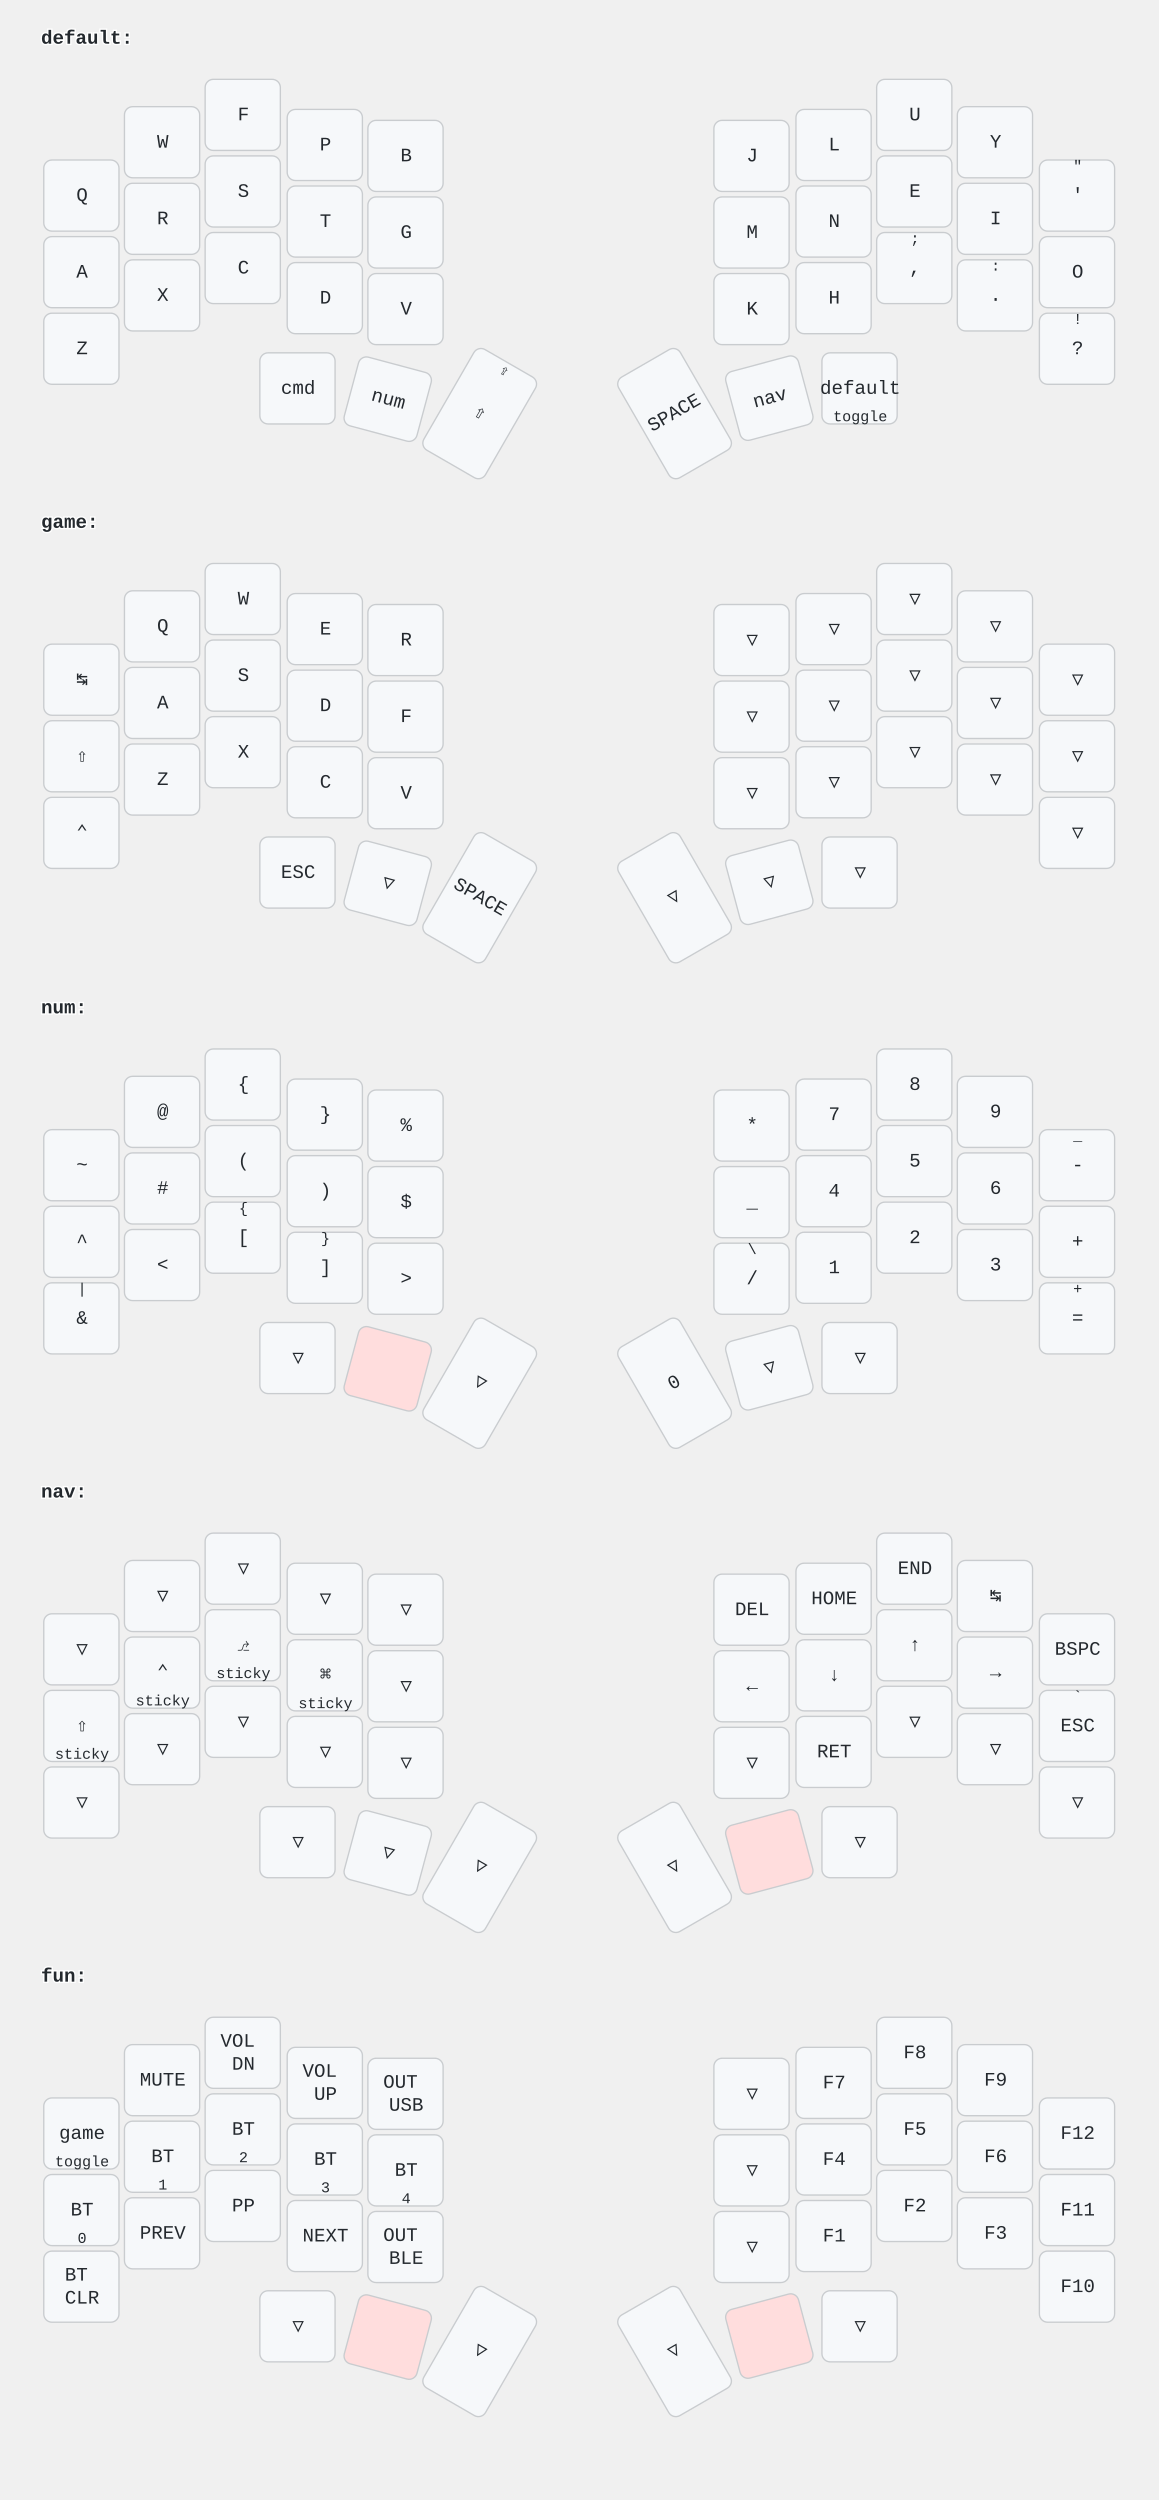
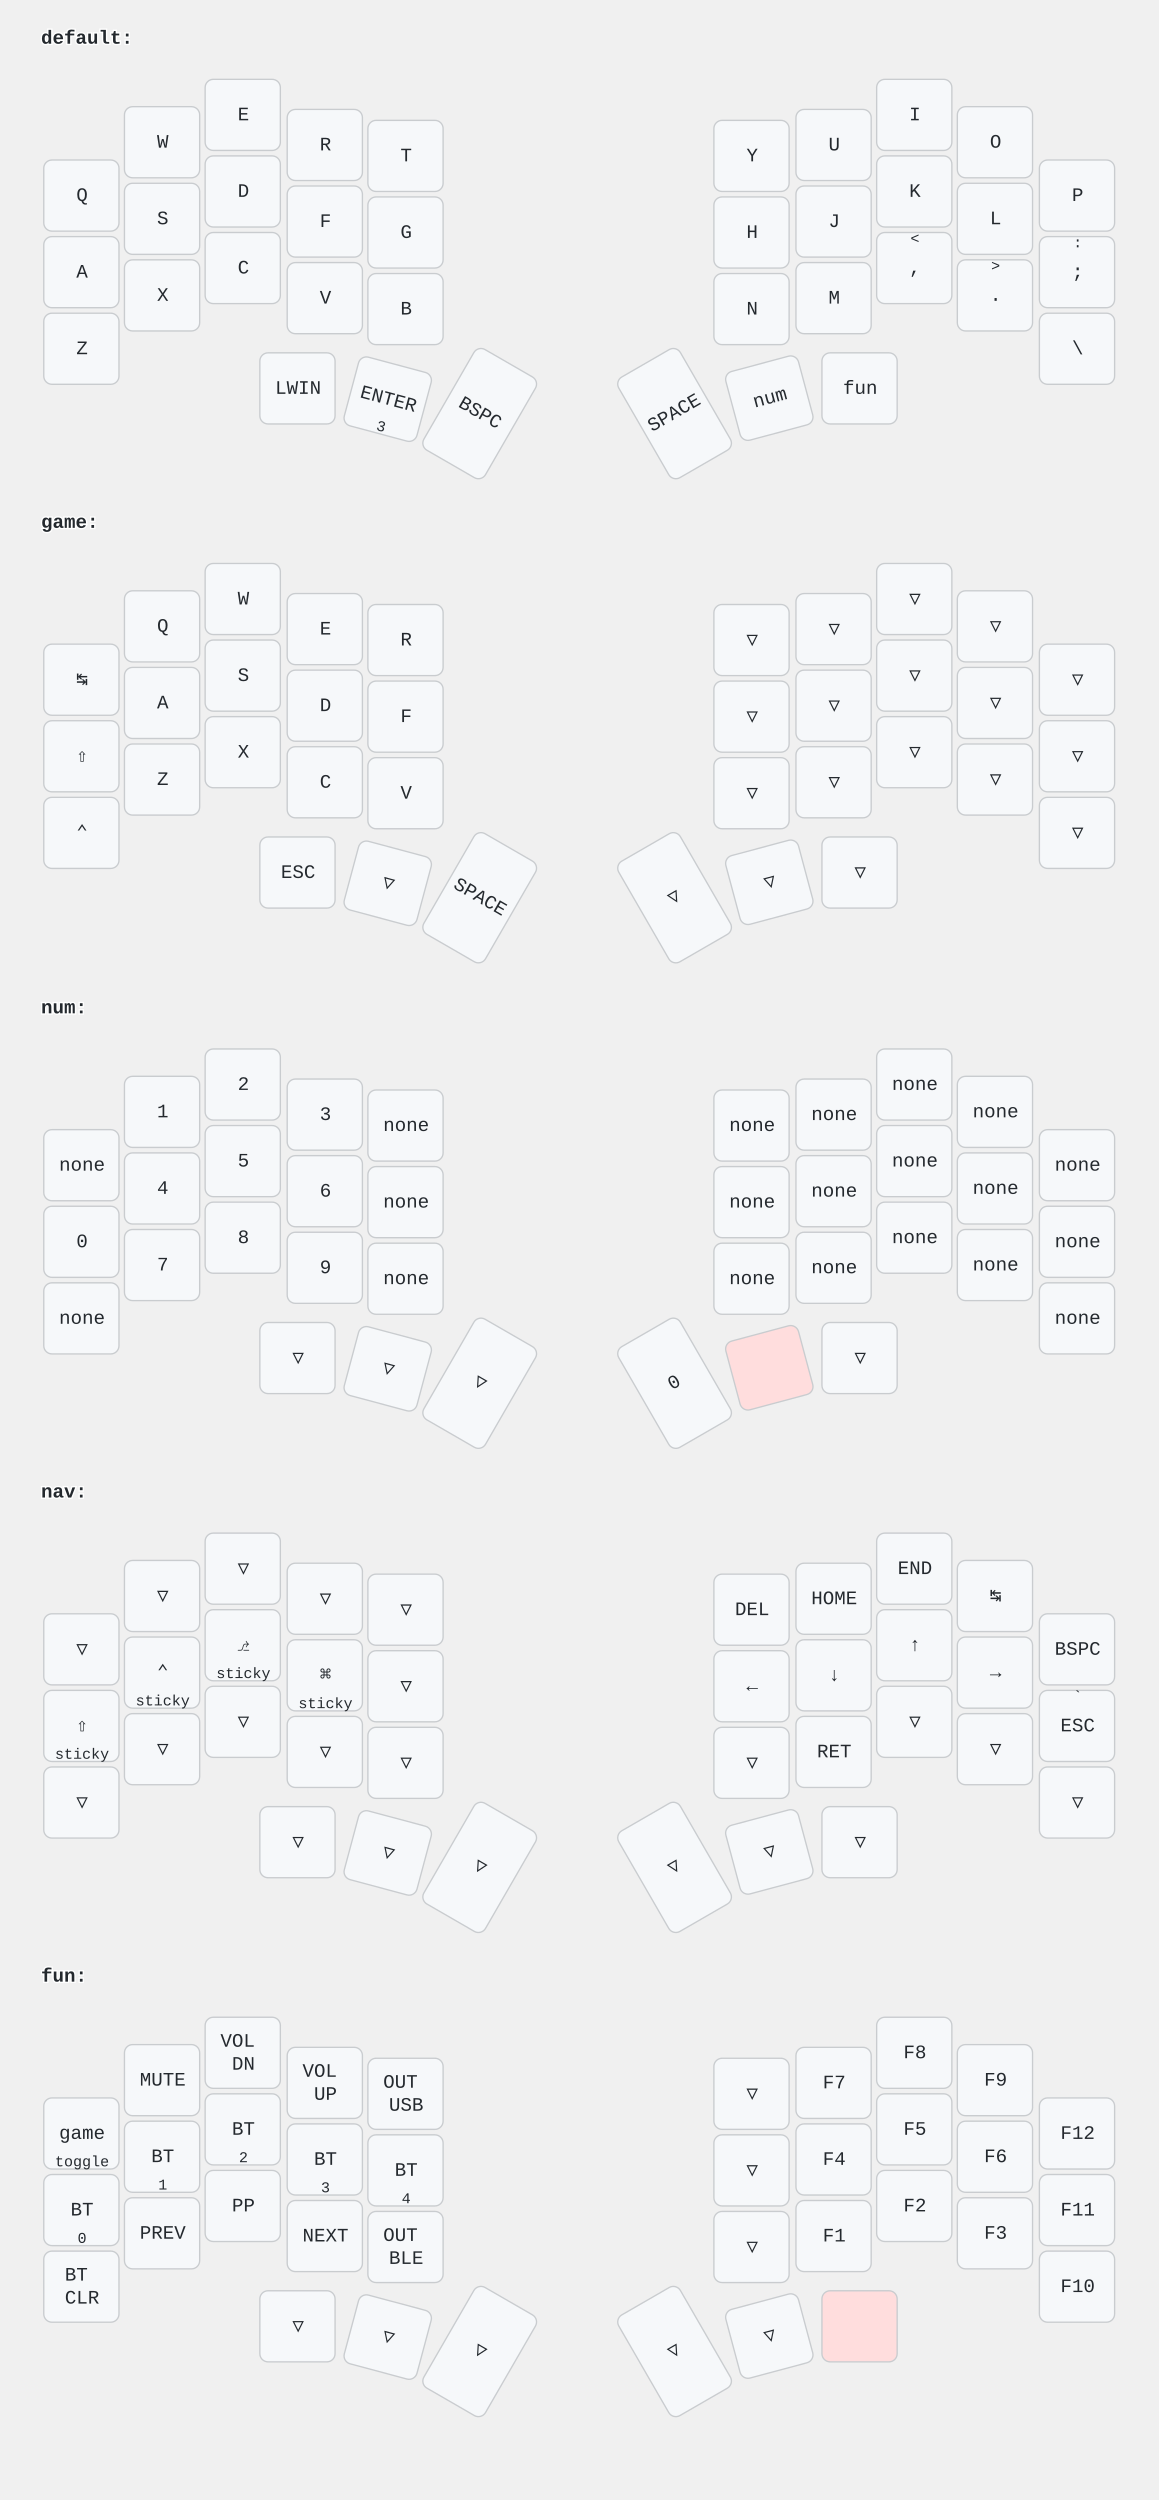
<svg xmlns="http://www.w3.org/2000/svg" width="847" height="1828" viewBox="0 0 847 1828" class="keymap">
  <style>/* font and background color specifications */
svg {
    font-family: SFMono-Regular,Consolas,Liberation Mono,Menlo,monospace;
    font-size: 14px;
    font-kerning: normal;
    text-rendering: optimizeLegibility;
    fill: #24292e;
}

/* default key styling */
rect {
    fill: #f6f8fa;
    stroke: #c9cccf;
    stroke-width: 1;
}

/* color accent for combo boxes */
rect.combo {
    fill: #cdf;
}

/* color accent for held keys */
rect.held, rect.combo.held {
    fill: #fdd;
}

/* color accent for ghost (optional) keys */
rect.ghost, rect.combo.ghost {
    fill: #ddd;
}

text {
    text-anchor: middle;
    dominant-baseline: middle;
}

/* styling for layer labels */
text.label {
    font-weight: bold;
    text-anchor: start;
    stroke: white;
    stroke-width: 2;
    paint-order: stroke;
}

/* styling for combo tap, and key hold/shifted label text */
text.combo, text.hold, text.shifted {
    font-size: 11px;
}

text.hold {
    text-anchor: middle;
    dominant-baseline: auto;
}

text.shifted {
    text-anchor: middle;
    dominant-baseline: hanging;
}

/* styling for hold/shifted label text in combo box */
text.combo.hold, text.combo.shifted {
    font-size: 8px;
}

/* styling for combo dendrons */
path {
    stroke-width: 1;
    stroke: gray;
    fill: none;
}
</style>
  <g transform="translate(30, 0)" class="layer-default">
    <text x="0" y="28" class="label" id="default">default:</text>
    <g transform="translate(0, 56)">
      <g transform="translate(30, 87)" class="key keypos-0">
        <rect rx="6" ry="6" x="-28" y="-26" width="55" height="52" class="key" />
        <text x="0" y="0" class="key tap">Q</text>
      </g>
      <g transform="translate(89, 48)" class="key keypos-1">
        <rect rx="6" ry="6" x="-28" y="-26" width="55" height="52" class="key" />
        <text x="0" y="0" class="key tap">W</text>
      </g>
      <g transform="translate(148, 28)" class="key keypos-2">
        <rect rx="6" ry="6" x="-28" y="-26" width="55" height="52" class="key" />
+         <text x="0" y="0" class="key tap">E</text>
+       </g>
+       <g transform="translate(208, 50)" class="key keypos-3">
+         <rect rx="6" ry="6" x="-28" y="-26" width="55" height="52" class="key" />
+         <text x="0" y="0" class="key tap">R</text>
+       </g>
+       <g transform="translate(267, 58)" class="key keypos-4">
+         <rect rx="6" ry="6" x="-28" y="-26" width="55" height="52" class="key" />
+         <text x="0" y="0" class="key tap">T</text>
+       </g>
+       <g transform="translate(520, 58)" class="key keypos-5">
+         <rect rx="6" ry="6" x="-28" y="-26" width="55" height="52" class="key" />
+         <text x="0" y="0" class="key tap">Y</text>
+       </g>
+       <g transform="translate(580, 50)" class="key keypos-6">
+         <rect rx="6" ry="6" x="-28" y="-26" width="55" height="52" class="key" />
+         <text x="0" y="0" class="key tap">U</text>
+       </g>
+       <g transform="translate(639, 28)" class="key keypos-7">
+         <rect rx="6" ry="6" x="-28" y="-26" width="55" height="52" class="key" />
+         <text x="0" y="0" class="key tap">I</text>
+       </g>
+       <g transform="translate(698, 48)" class="key keypos-8">
+         <rect rx="6" ry="6" x="-28" y="-26" width="55" height="52" class="key" />
+         <text x="0" y="0" class="key tap">O</text>
+       </g>
+       <g transform="translate(758, 87)" class="key keypos-9">
+         <rect rx="6" ry="6" x="-28" y="-26" width="55" height="52" class="key" />
+         <text x="0" y="0" class="key tap">P</text>
+       </g>
+       <g transform="translate(30, 143)" class="key keypos-10">
+         <rect rx="6" ry="6" x="-28" y="-26" width="55" height="52" class="key" />
+         <text x="0" y="0" class="key tap">A</text>
+       </g>
+       <g transform="translate(89, 104)" class="key keypos-11">
+         <rect rx="6" ry="6" x="-28" y="-26" width="55" height="52" class="key" />
+         <text x="0" y="0" class="key tap">S</text>
+       </g>
+       <g transform="translate(148, 84)" class="key keypos-12">
+         <rect rx="6" ry="6" x="-28" y="-26" width="55" height="52" class="key" />
+         <text x="0" y="0" class="key tap">D</text>
+       </g>
+       <g transform="translate(208, 106)" class="key keypos-13">
+         <rect rx="6" ry="6" x="-28" y="-26" width="55" height="52" class="key" />
        <text x="0" y="0" class="key tap">F</text>
      </g>
-       <g transform="translate(208, 50)" class="key keypos-3">
-         <rect rx="6" ry="6" x="-28" y="-26" width="55" height="52" class="key" />
-         <text x="0" y="0" class="key tap">P</text>
-       </g>
-       <g transform="translate(267, 58)" class="key keypos-4">
+       <g transform="translate(267, 114)" class="key keypos-14">
+         <rect rx="6" ry="6" x="-28" y="-26" width="55" height="52" class="key" />
+         <text x="0" y="0" class="key tap">G</text>
+       </g>
+       <g transform="translate(520, 114)" class="key keypos-15">
+         <rect rx="6" ry="6" x="-28" y="-26" width="55" height="52" class="key" />
+         <text x="0" y="0" class="key tap">H</text>
+       </g>
+       <g transform="translate(580, 106)" class="key keypos-16">
+         <rect rx="6" ry="6" x="-28" y="-26" width="55" height="52" class="key" />
+         <text x="0" y="0" class="key tap">J</text>
+       </g>
+       <g transform="translate(639, 84)" class="key keypos-17">
+         <rect rx="6" ry="6" x="-28" y="-26" width="55" height="52" class="key" />
+         <text x="0" y="0" class="key tap">K</text>
+       </g>
+       <g transform="translate(698, 104)" class="key keypos-18">
+         <rect rx="6" ry="6" x="-28" y="-26" width="55" height="52" class="key" />
+         <text x="0" y="0" class="key tap">L</text>
+       </g>
+       <g transform="translate(758, 143)" class="key keypos-19">
+         <rect rx="6" ry="6" x="-28" y="-26" width="55" height="52" class="key" />
+         <text x="0" y="0" class="key tap">;</text>
+         <text x="0" y="-24" class="key shifted">:</text>
+       </g>
+       <g transform="translate(30, 199)" class="key keypos-20">
+         <rect rx="6" ry="6" x="-28" y="-26" width="55" height="52" class="key" />
+         <text x="0" y="0" class="key tap">Z</text>
+       </g>
+       <g transform="translate(89, 160)" class="key keypos-21">
+         <rect rx="6" ry="6" x="-28" y="-26" width="55" height="52" class="key" />
+         <text x="0" y="0" class="key tap">X</text>
+       </g>
+       <g transform="translate(148, 140)" class="key keypos-22">
+         <rect rx="6" ry="6" x="-28" y="-26" width="55" height="52" class="key" />
+         <text x="0" y="0" class="key tap">C</text>
+       </g>
+       <g transform="translate(208, 162)" class="key keypos-23">
+         <rect rx="6" ry="6" x="-28" y="-26" width="55" height="52" class="key" />
+         <text x="0" y="0" class="key tap">V</text>
+       </g>
+       <g transform="translate(267, 170)" class="key keypos-24">
        <rect rx="6" ry="6" x="-28" y="-26" width="55" height="52" class="key" />
        <text x="0" y="0" class="key tap">B</text>
      </g>
-       <g transform="translate(520, 58)" class="key keypos-5">
-         <rect rx="6" ry="6" x="-28" y="-26" width="55" height="52" class="key" />
-         <text x="0" y="0" class="key tap">J</text>
-       </g>
-       <g transform="translate(580, 50)" class="key keypos-6">
-         <rect rx="6" ry="6" x="-28" y="-26" width="55" height="52" class="key" />
-         <text x="0" y="0" class="key tap">L</text>
-       </g>
-       <g transform="translate(639, 28)" class="key keypos-7">
-         <rect rx="6" ry="6" x="-28" y="-26" width="55" height="52" class="key" />
-         <text x="0" y="0" class="key tap">U</text>
-       </g>
-       <g transform="translate(698, 48)" class="key keypos-8">
-         <rect rx="6" ry="6" x="-28" y="-26" width="55" height="52" class="key" />
-         <text x="0" y="0" class="key tap">Y</text>
-       </g>
-       <g transform="translate(758, 87)" class="key keypos-9">
-         <rect rx="6" ry="6" x="-28" y="-26" width="55" height="52" class="key" />
-         <text x="0" y="0" class="key tap">'</text>
-         <text x="0" y="-24" class="key shifted">"</text>
-       </g>
-       <g transform="translate(30, 143)" class="key keypos-10">
-         <rect rx="6" ry="6" x="-28" y="-26" width="55" height="52" class="key" />
-         <text x="0" y="0" class="key tap">A</text>
-       </g>
-       <g transform="translate(89, 104)" class="key keypos-11">
-         <rect rx="6" ry="6" x="-28" y="-26" width="55" height="52" class="key" />
-         <text x="0" y="0" class="key tap">R</text>
-       </g>
-       <g transform="translate(148, 84)" class="key keypos-12">
-         <rect rx="6" ry="6" x="-28" y="-26" width="55" height="52" class="key" />
-         <text x="0" y="0" class="key tap">S</text>
-       </g>
-       <g transform="translate(208, 106)" class="key keypos-13">
-         <rect rx="6" ry="6" x="-28" y="-26" width="55" height="52" class="key" />
-         <text x="0" y="0" class="key tap">T</text>
-       </g>
-       <g transform="translate(267, 114)" class="key keypos-14">
-         <rect rx="6" ry="6" x="-28" y="-26" width="55" height="52" class="key" />
-         <text x="0" y="0" class="key tap">G</text>
-       </g>
-       <g transform="translate(520, 114)" class="key keypos-15">
+       <g transform="translate(520, 170)" class="key keypos-25">
+         <rect rx="6" ry="6" x="-28" y="-26" width="55" height="52" class="key" />
+         <text x="0" y="0" class="key tap">N</text>
+       </g>
+       <g transform="translate(580, 162)" class="key keypos-26">
        <rect rx="6" ry="6" x="-28" y="-26" width="55" height="52" class="key" />
        <text x="0" y="0" class="key tap">M</text>
      </g>
-       <g transform="translate(580, 106)" class="key keypos-16">
-         <rect rx="6" ry="6" x="-28" y="-26" width="55" height="52" class="key" />
-         <text x="0" y="0" class="key tap">N</text>
-       </g>
-       <g transform="translate(639, 84)" class="key keypos-17">
-         <rect rx="6" ry="6" x="-28" y="-26" width="55" height="52" class="key" />
-         <text x="0" y="0" class="key tap">E</text>
-       </g>
-       <g transform="translate(698, 104)" class="key keypos-18">
-         <rect rx="6" ry="6" x="-28" y="-26" width="55" height="52" class="key" />
-         <text x="0" y="0" class="key tap">I</text>
-       </g>
-       <g transform="translate(758, 143)" class="key keypos-19">
-         <rect rx="6" ry="6" x="-28" y="-26" width="55" height="52" class="key" />
-         <text x="0" y="0" class="key tap">O</text>
-       </g>
-       <g transform="translate(30, 199)" class="key keypos-20">
-         <rect rx="6" ry="6" x="-28" y="-26" width="55" height="52" class="key" />
-         <text x="0" y="0" class="key tap">Z</text>
-       </g>
-       <g transform="translate(89, 160)" class="key keypos-21">
-         <rect rx="6" ry="6" x="-28" y="-26" width="55" height="52" class="key" />
-         <text x="0" y="0" class="key tap">X</text>
-       </g>
-       <g transform="translate(148, 140)" class="key keypos-22">
-         <rect rx="6" ry="6" x="-28" y="-26" width="55" height="52" class="key" />
-         <text x="0" y="0" class="key tap">C</text>
-       </g>
-       <g transform="translate(208, 162)" class="key keypos-23">
-         <rect rx="6" ry="6" x="-28" y="-26" width="55" height="52" class="key" />
-         <text x="0" y="0" class="key tap">D</text>
-       </g>
-       <g transform="translate(267, 170)" class="key keypos-24">
-         <rect rx="6" ry="6" x="-28" y="-26" width="55" height="52" class="key" />
-         <text x="0" y="0" class="key tap">V</text>
-       </g>
-       <g transform="translate(520, 170)" class="key keypos-25">
-         <rect rx="6" ry="6" x="-28" y="-26" width="55" height="52" class="key" />
-         <text x="0" y="0" class="key tap">K</text>
-       </g>
-       <g transform="translate(580, 162)" class="key keypos-26">
-         <rect rx="6" ry="6" x="-28" y="-26" width="55" height="52" class="key" />
-         <text x="0" y="0" class="key tap">H</text>
-       </g>
      <g transform="translate(639, 140)" class="key keypos-27">
        <rect rx="6" ry="6" x="-28" y="-26" width="55" height="52" class="key" />
        <text x="0" y="0" class="key tap">,</text>
-         <text x="0" y="-24" class="key shifted">;</text>
+         <text x="0" y="-24" class="key shifted">&lt;</text>
      </g>
      <g transform="translate(698, 160)" class="key keypos-28">
        <rect rx="6" ry="6" x="-28" y="-26" width="55" height="52" class="key" />
        <text x="0" y="0" class="key tap">.</text>
-         <text x="0" y="-24" class="key shifted">:</text>
+         <text x="0" y="-24" class="key shifted">&gt;</text>
      </g>
      <g transform="translate(758, 199)" class="key keypos-29">
        <rect rx="6" ry="6" x="-28" y="-26" width="55" height="52" class="key" />
-         <text x="0" y="0" class="key tap">?</text>
-         <text x="0" y="-24" class="key shifted">!</text>
+         <text x="0" y="0" class="key tap">\</text>
      </g>
      <g transform="translate(188, 228)" class="key keypos-30">
        <rect rx="6" ry="6" x="-28" y="-26" width="55" height="52" class="key" />
-         <text x="0" y="0" class="key tap">cmd</text>
+         <text x="0" y="0" class="key tap">LWIN</text>
      </g>
      <g transform="translate(254, 236) rotate(15.0)" class="key keypos-31">
+         <rect rx="6" ry="6" x="-28" y="-26" width="55" height="52" class="key" />
+         <text x="0" y="0" class="key tap">ENTER</text>
+         <text x="0" y="24" class="key hold">3</text>
+       </g>
+       <g transform="translate(321, 246) rotate(30.0)" class="key keypos-32">
+         <rect rx="6" ry="6" x="-26" y="-42" width="52" height="85" class="key" />
+         <text x="0" y="0" class="key tap">BSPC</text>
+       </g>
+       <g transform="translate(463, 246) rotate(-30.0)" class="key keypos-33">
+         <rect rx="6" ry="6" x="-26" y="-42" width="52" height="85" class="key" />
+         <text x="0" y="0" class="key tap">SPACE</text>
+       </g>
+       <g transform="translate(533, 235) rotate(-15.0)" class="key keypos-34">
        <rect rx="6" ry="6" x="-28" y="-26" width="55" height="52" class="key" />
        <a href="#num">
          <text x="0" y="0" class="key tap layer-activator">num</text>
        </a>
      </g>
-       <g transform="translate(321, 246) rotate(30.0)" class="key keypos-32">
-         <rect rx="6" ry="6" x="-26" y="-42" width="52" height="85" class="key" />
-         <text x="0" y="0" class="key tap">⇧</text>
-         <text x="0" y="-40" class="key shifted">⇪</text>
-       </g>
-       <g transform="translate(463, 246) rotate(-30.0)" class="key keypos-33">
-         <rect rx="6" ry="6" x="-26" y="-42" width="52" height="85" class="key" />
-         <text x="0" y="0" class="key tap">SPACE</text>
-       </g>
-       <g transform="translate(533, 235) rotate(-15.0)" class="key keypos-34">
-         <rect rx="6" ry="6" x="-28" y="-26" width="55" height="52" class="key" />
-         <a href="#nav">
-           <text x="0" y="0" class="key tap layer-activator">nav</text>
+       <g transform="translate(599, 228)" class="key keypos-35">
+         <rect rx="6" ry="6" x="-28" y="-26" width="55" height="52" class="key" />
+         <a href="#fun">
+           <text x="0" y="0" class="key tap layer-activator">fun</text>
        </a>
-       </g>
-       <g transform="translate(599, 228)" class="key keypos-35">
-         <rect rx="6" ry="6" x="-28" y="-26" width="55" height="52" class="key" />
-         <a href="#default">
-           <text x="0" y="0" class="key tap layer-activator">default</text>
-         </a>
-         <text x="0" y="24" class="key hold">toggle</text>
      </g>
    </g>
  </g>
  <g transform="translate(30, 354)" class="layer-game">
    <text x="0" y="28" class="label" id="game">game:</text>
    <g transform="translate(0, 56)">
      <g transform="translate(30, 87)" class="key keypos-0">
        <rect rx="6" ry="6" x="-28" y="-26" width="55" height="52" class="key" />
        <text x="0" y="0" class="key tap">↹</text>
      </g>
      <g transform="translate(89, 48)" class="key keypos-1">
        <rect rx="6" ry="6" x="-28" y="-26" width="55" height="52" class="key" />
        <text x="0" y="0" class="key tap">Q</text>
      </g>
      <g transform="translate(148, 28)" class="key keypos-2">
        <rect rx="6" ry="6" x="-28" y="-26" width="55" height="52" class="key" />
        <text x="0" y="0" class="key tap">W</text>
      </g>
      <g transform="translate(208, 50)" class="key keypos-3">
        <rect rx="6" ry="6" x="-28" y="-26" width="55" height="52" class="key" />
        <text x="0" y="0" class="key tap">E</text>
      </g>
      <g transform="translate(267, 58)" class="key keypos-4">
        <rect rx="6" ry="6" x="-28" y="-26" width="55" height="52" class="key" />
        <text x="0" y="0" class="key tap">R</text>
      </g>
      <g transform="translate(520, 58)" class="key trans keypos-5">
        <rect rx="6" ry="6" x="-28" y="-26" width="55" height="52" class="key trans" />
        <text x="0" y="0" class="key trans tap">▽</text>
      </g>
      <g transform="translate(580, 50)" class="key trans keypos-6">
        <rect rx="6" ry="6" x="-28" y="-26" width="55" height="52" class="key trans" />
        <text x="0" y="0" class="key trans tap">▽</text>
      </g>
      <g transform="translate(639, 28)" class="key trans keypos-7">
        <rect rx="6" ry="6" x="-28" y="-26" width="55" height="52" class="key trans" />
        <text x="0" y="0" class="key trans tap">▽</text>
      </g>
      <g transform="translate(698, 48)" class="key trans keypos-8">
        <rect rx="6" ry="6" x="-28" y="-26" width="55" height="52" class="key trans" />
        <text x="0" y="0" class="key trans tap">▽</text>
      </g>
      <g transform="translate(758, 87)" class="key trans keypos-9">
        <rect rx="6" ry="6" x="-28" y="-26" width="55" height="52" class="key trans" />
        <text x="0" y="0" class="key trans tap">▽</text>
      </g>
      <g transform="translate(30, 143)" class="key keypos-10">
        <rect rx="6" ry="6" x="-28" y="-26" width="55" height="52" class="key" />
        <text x="0" y="0" class="key tap">⇧</text>
      </g>
      <g transform="translate(89, 104)" class="key keypos-11">
        <rect rx="6" ry="6" x="-28" y="-26" width="55" height="52" class="key" />
        <text x="0" y="0" class="key tap">A</text>
      </g>
      <g transform="translate(148, 84)" class="key keypos-12">
        <rect rx="6" ry="6" x="-28" y="-26" width="55" height="52" class="key" />
        <text x="0" y="0" class="key tap">S</text>
      </g>
      <g transform="translate(208, 106)" class="key keypos-13">
        <rect rx="6" ry="6" x="-28" y="-26" width="55" height="52" class="key" />
        <text x="0" y="0" class="key tap">D</text>
      </g>
      <g transform="translate(267, 114)" class="key keypos-14">
        <rect rx="6" ry="6" x="-28" y="-26" width="55" height="52" class="key" />
        <text x="0" y="0" class="key tap">F</text>
      </g>
      <g transform="translate(520, 114)" class="key trans keypos-15">
        <rect rx="6" ry="6" x="-28" y="-26" width="55" height="52" class="key trans" />
        <text x="0" y="0" class="key trans tap">▽</text>
      </g>
      <g transform="translate(580, 106)" class="key trans keypos-16">
        <rect rx="6" ry="6" x="-28" y="-26" width="55" height="52" class="key trans" />
        <text x="0" y="0" class="key trans tap">▽</text>
      </g>
      <g transform="translate(639, 84)" class="key trans keypos-17">
        <rect rx="6" ry="6" x="-28" y="-26" width="55" height="52" class="key trans" />
        <text x="0" y="0" class="key trans tap">▽</text>
      </g>
      <g transform="translate(698, 104)" class="key trans keypos-18">
        <rect rx="6" ry="6" x="-28" y="-26" width="55" height="52" class="key trans" />
        <text x="0" y="0" class="key trans tap">▽</text>
      </g>
      <g transform="translate(758, 143)" class="key trans keypos-19">
        <rect rx="6" ry="6" x="-28" y="-26" width="55" height="52" class="key trans" />
        <text x="0" y="0" class="key trans tap">▽</text>
      </g>
      <g transform="translate(30, 199)" class="key keypos-20">
        <rect rx="6" ry="6" x="-28" y="-26" width="55" height="52" class="key" />
        <text x="0" y="0" class="key tap">⌃</text>
      </g>
      <g transform="translate(89, 160)" class="key keypos-21">
        <rect rx="6" ry="6" x="-28" y="-26" width="55" height="52" class="key" />
        <text x="0" y="0" class="key tap">Z</text>
      </g>
      <g transform="translate(148, 140)" class="key keypos-22">
        <rect rx="6" ry="6" x="-28" y="-26" width="55" height="52" class="key" />
        <text x="0" y="0" class="key tap">X</text>
      </g>
      <g transform="translate(208, 162)" class="key keypos-23">
        <rect rx="6" ry="6" x="-28" y="-26" width="55" height="52" class="key" />
        <text x="0" y="0" class="key tap">C</text>
      </g>
      <g transform="translate(267, 170)" class="key keypos-24">
        <rect rx="6" ry="6" x="-28" y="-26" width="55" height="52" class="key" />
        <text x="0" y="0" class="key tap">V</text>
      </g>
      <g transform="translate(520, 170)" class="key trans keypos-25">
        <rect rx="6" ry="6" x="-28" y="-26" width="55" height="52" class="key trans" />
        <text x="0" y="0" class="key trans tap">▽</text>
      </g>
      <g transform="translate(580, 162)" class="key trans keypos-26">
        <rect rx="6" ry="6" x="-28" y="-26" width="55" height="52" class="key trans" />
        <text x="0" y="0" class="key trans tap">▽</text>
      </g>
      <g transform="translate(639, 140)" class="key trans keypos-27">
        <rect rx="6" ry="6" x="-28" y="-26" width="55" height="52" class="key trans" />
        <text x="0" y="0" class="key trans tap">▽</text>
      </g>
      <g transform="translate(698, 160)" class="key trans keypos-28">
        <rect rx="6" ry="6" x="-28" y="-26" width="55" height="52" class="key trans" />
        <text x="0" y="0" class="key trans tap">▽</text>
      </g>
      <g transform="translate(758, 199)" class="key trans keypos-29">
        <rect rx="6" ry="6" x="-28" y="-26" width="55" height="52" class="key trans" />
        <text x="0" y="0" class="key trans tap">▽</text>
      </g>
      <g transform="translate(188, 228)" class="key keypos-30">
        <rect rx="6" ry="6" x="-28" y="-26" width="55" height="52" class="key" />
        <text x="0" y="0" class="key tap">ESC</text>
      </g>
      <g transform="translate(254, 236) rotate(15.0)" class="key trans keypos-31">
        <rect rx="6" ry="6" x="-28" y="-26" width="55" height="52" class="key trans" />
        <text x="0" y="0" class="key trans tap">▽</text>
      </g>
      <g transform="translate(321, 246) rotate(30.0)" class="key keypos-32">
        <rect rx="6" ry="6" x="-26" y="-42" width="52" height="85" class="key" />
        <text x="0" y="0" class="key tap">SPACE</text>
      </g>
      <g transform="translate(463, 246) rotate(-30.0)" class="key trans keypos-33">
        <rect rx="6" ry="6" x="-26" y="-42" width="52" height="85" class="key trans" />
        <text x="0" y="0" class="key trans tap">▽</text>
      </g>
      <g transform="translate(533, 235) rotate(-15.0)" class="key trans keypos-34">
        <rect rx="6" ry="6" x="-28" y="-26" width="55" height="52" class="key trans" />
        <text x="0" y="0" class="key trans tap">▽</text>
      </g>
      <g transform="translate(599, 228)" class="key trans keypos-35">
        <rect rx="6" ry="6" x="-28" y="-26" width="55" height="52" class="key trans" />
        <text x="0" y="0" class="key trans tap">▽</text>
      </g>
    </g>
  </g>
  <g transform="translate(30, 709)" class="layer-num">
    <text x="0" y="28" class="label" id="num">num:</text>
    <g transform="translate(0, 56)">
      <g transform="translate(30, 87)" class="key keypos-0">
        <rect rx="6" ry="6" x="-28" y="-26" width="55" height="52" class="key" />
-         <text x="0" y="0" class="key tap">~</text>
+         <text x="0" y="0" class="key tap">none</text>
      </g>
      <g transform="translate(89, 48)" class="key keypos-1">
        <rect rx="6" ry="6" x="-28" y="-26" width="55" height="52" class="key" />
-         <text x="0" y="0" class="key tap">@</text>
+         <text x="0" y="0" class="key tap">1</text>
      </g>
      <g transform="translate(148, 28)" class="key keypos-2">
        <rect rx="6" ry="6" x="-28" y="-26" width="55" height="52" class="key" />
-         <text x="0" y="0" class="key tap">{</text>
+         <text x="0" y="0" class="key tap">2</text>
      </g>
      <g transform="translate(208, 50)" class="key keypos-3">
        <rect rx="6" ry="6" x="-28" y="-26" width="55" height="52" class="key" />
-         <text x="0" y="0" class="key tap">}</text>
+         <text x="0" y="0" class="key tap">3</text>
      </g>
      <g transform="translate(267, 58)" class="key keypos-4">
        <rect rx="6" ry="6" x="-28" y="-26" width="55" height="52" class="key" />
-         <text x="0" y="0" class="key tap">%</text>
+         <text x="0" y="0" class="key tap">none</text>
      </g>
      <g transform="translate(520, 58)" class="key keypos-5">
        <rect rx="6" ry="6" x="-28" y="-26" width="55" height="52" class="key" />
-         <text x="0" y="0" class="key tap">*</text>
+         <text x="0" y="0" class="key tap">none</text>
      </g>
      <g transform="translate(580, 50)" class="key keypos-6">
        <rect rx="6" ry="6" x="-28" y="-26" width="55" height="52" class="key" />
+         <text x="0" y="0" class="key tap">none</text>
+       </g>
+       <g transform="translate(639, 28)" class="key keypos-7">
+         <rect rx="6" ry="6" x="-28" y="-26" width="55" height="52" class="key" />
+         <text x="0" y="0" class="key tap">none</text>
+       </g>
+       <g transform="translate(698, 48)" class="key keypos-8">
+         <rect rx="6" ry="6" x="-28" y="-26" width="55" height="52" class="key" />
+         <text x="0" y="0" class="key tap">none</text>
+       </g>
+       <g transform="translate(758, 87)" class="key keypos-9">
+         <rect rx="6" ry="6" x="-28" y="-26" width="55" height="52" class="key" />
+         <text x="0" y="0" class="key tap">none</text>
+       </g>
+       <g transform="translate(30, 143)" class="key keypos-10">
+         <rect rx="6" ry="6" x="-28" y="-26" width="55" height="52" class="key" />
+         <text x="0" y="0" class="key tap">0</text>
+       </g>
+       <g transform="translate(89, 104)" class="key keypos-11">
+         <rect rx="6" ry="6" x="-28" y="-26" width="55" height="52" class="key" />
+         <text x="0" y="0" class="key tap">4</text>
+       </g>
+       <g transform="translate(148, 84)" class="key keypos-12">
+         <rect rx="6" ry="6" x="-28" y="-26" width="55" height="52" class="key" />
+         <text x="0" y="0" class="key tap">5</text>
+       </g>
+       <g transform="translate(208, 106)" class="key keypos-13">
+         <rect rx="6" ry="6" x="-28" y="-26" width="55" height="52" class="key" />
+         <text x="0" y="0" class="key tap">6</text>
+       </g>
+       <g transform="translate(267, 114)" class="key keypos-14">
+         <rect rx="6" ry="6" x="-28" y="-26" width="55" height="52" class="key" />
+         <text x="0" y="0" class="key tap">none</text>
+       </g>
+       <g transform="translate(520, 114)" class="key keypos-15">
+         <rect rx="6" ry="6" x="-28" y="-26" width="55" height="52" class="key" />
+         <text x="0" y="0" class="key tap">none</text>
+       </g>
+       <g transform="translate(580, 106)" class="key keypos-16">
+         <rect rx="6" ry="6" x="-28" y="-26" width="55" height="52" class="key" />
+         <text x="0" y="0" class="key tap">none</text>
+       </g>
+       <g transform="translate(639, 84)" class="key keypos-17">
+         <rect rx="6" ry="6" x="-28" y="-26" width="55" height="52" class="key" />
+         <text x="0" y="0" class="key tap">none</text>
+       </g>
+       <g transform="translate(698, 104)" class="key keypos-18">
+         <rect rx="6" ry="6" x="-28" y="-26" width="55" height="52" class="key" />
+         <text x="0" y="0" class="key tap">none</text>
+       </g>
+       <g transform="translate(758, 143)" class="key keypos-19">
+         <rect rx="6" ry="6" x="-28" y="-26" width="55" height="52" class="key" />
+         <text x="0" y="0" class="key tap">none</text>
+       </g>
+       <g transform="translate(30, 199)" class="key keypos-20">
+         <rect rx="6" ry="6" x="-28" y="-26" width="55" height="52" class="key" />
+         <text x="0" y="0" class="key tap">none</text>
+       </g>
+       <g transform="translate(89, 160)" class="key keypos-21">
+         <rect rx="6" ry="6" x="-28" y="-26" width="55" height="52" class="key" />
        <text x="0" y="0" class="key tap">7</text>
      </g>
-       <g transform="translate(639, 28)" class="key keypos-7">
+       <g transform="translate(148, 140)" class="key keypos-22">
        <rect rx="6" ry="6" x="-28" y="-26" width="55" height="52" class="key" />
        <text x="0" y="0" class="key tap">8</text>
      </g>
-       <g transform="translate(698, 48)" class="key keypos-8">
+       <g transform="translate(208, 162)" class="key keypos-23">
        <rect rx="6" ry="6" x="-28" y="-26" width="55" height="52" class="key" />
        <text x="0" y="0" class="key tap">9</text>
      </g>
-       <g transform="translate(758, 87)" class="key keypos-9">
-         <rect rx="6" ry="6" x="-28" y="-26" width="55" height="52" class="key" />
-         <text x="0" y="0" class="key tap">-</text>
-         <text x="0" y="-24" class="key shifted">_</text>
-       </g>
-       <g transform="translate(30, 143)" class="key keypos-10">
-         <rect rx="6" ry="6" x="-28" y="-26" width="55" height="52" class="key" />
-         <text x="0" y="0" class="key tap">^</text>
-       </g>
-       <g transform="translate(89, 104)" class="key keypos-11">
-         <rect rx="6" ry="6" x="-28" y="-26" width="55" height="52" class="key" />
-         <text x="0" y="0" class="key tap">#</text>
-       </g>
-       <g transform="translate(148, 84)" class="key keypos-12">
-         <rect rx="6" ry="6" x="-28" y="-26" width="55" height="52" class="key" />
-         <text x="0" y="0" class="key tap">(</text>
-       </g>
-       <g transform="translate(208, 106)" class="key keypos-13">
-         <rect rx="6" ry="6" x="-28" y="-26" width="55" height="52" class="key" />
-         <text x="0" y="0" class="key tap">)</text>
-       </g>
-       <g transform="translate(267, 114)" class="key keypos-14">
-         <rect rx="6" ry="6" x="-28" y="-26" width="55" height="52" class="key" />
-         <text x="0" y="0" class="key tap">$</text>
-       </g>
-       <g transform="translate(520, 114)" class="key keypos-15">
-         <rect rx="6" ry="6" x="-28" y="-26" width="55" height="52" class="key" />
-         <text x="0" y="0" class="key tap">_</text>
-       </g>
-       <g transform="translate(580, 106)" class="key keypos-16">
-         <rect rx="6" ry="6" x="-28" y="-26" width="55" height="52" class="key" />
-         <text x="0" y="0" class="key tap">4</text>
-       </g>
-       <g transform="translate(639, 84)" class="key keypos-17">
-         <rect rx="6" ry="6" x="-28" y="-26" width="55" height="52" class="key" />
-         <text x="0" y="0" class="key tap">5</text>
-       </g>
-       <g transform="translate(698, 104)" class="key keypos-18">
-         <rect rx="6" ry="6" x="-28" y="-26" width="55" height="52" class="key" />
-         <text x="0" y="0" class="key tap">6</text>
-       </g>
-       <g transform="translate(758, 143)" class="key keypos-19">
-         <rect rx="6" ry="6" x="-28" y="-26" width="55" height="52" class="key" />
-         <text x="0" y="0" class="key tap">+</text>
-       </g>
-       <g transform="translate(30, 199)" class="key keypos-20">
-         <rect rx="6" ry="6" x="-28" y="-26" width="55" height="52" class="key" />
-         <text x="0" y="0" class="key tap">&amp;</text>
-         <text x="0" y="-24" class="key shifted">|</text>
-       </g>
-       <g transform="translate(89, 160)" class="key keypos-21">
-         <rect rx="6" ry="6" x="-28" y="-26" width="55" height="52" class="key" />
-         <text x="0" y="0" class="key tap">&lt;</text>
-       </g>
-       <g transform="translate(148, 140)" class="key keypos-22">
-         <rect rx="6" ry="6" x="-28" y="-26" width="55" height="52" class="key" />
-         <text x="0" y="0" class="key tap">[</text>
-         <text x="0" y="-24" class="key shifted">{</text>
-       </g>
-       <g transform="translate(208, 162)" class="key keypos-23">
-         <rect rx="6" ry="6" x="-28" y="-26" width="55" height="52" class="key" />
-         <text x="0" y="0" class="key tap">]</text>
-         <text x="0" y="-24" class="key shifted">}</text>
-       </g>
      <g transform="translate(267, 170)" class="key keypos-24">
        <rect rx="6" ry="6" x="-28" y="-26" width="55" height="52" class="key" />
-         <text x="0" y="0" class="key tap">&gt;</text>
+         <text x="0" y="0" class="key tap">none</text>
      </g>
      <g transform="translate(520, 170)" class="key keypos-25">
        <rect rx="6" ry="6" x="-28" y="-26" width="55" height="52" class="key" />
-         <text x="0" y="0" class="key tap">/</text>
-         <text x="0" y="-24" class="key shifted">\</text>
+         <text x="0" y="0" class="key tap">none</text>
      </g>
      <g transform="translate(580, 162)" class="key keypos-26">
        <rect rx="6" ry="6" x="-28" y="-26" width="55" height="52" class="key" />
-         <text x="0" y="0" class="key tap">1</text>
+         <text x="0" y="0" class="key tap">none</text>
      </g>
      <g transform="translate(639, 140)" class="key keypos-27">
        <rect rx="6" ry="6" x="-28" y="-26" width="55" height="52" class="key" />
-         <text x="0" y="0" class="key tap">2</text>
+         <text x="0" y="0" class="key tap">none</text>
      </g>
      <g transform="translate(698, 160)" class="key keypos-28">
        <rect rx="6" ry="6" x="-28" y="-26" width="55" height="52" class="key" />
-         <text x="0" y="0" class="key tap">3</text>
+         <text x="0" y="0" class="key tap">none</text>
      </g>
      <g transform="translate(758, 199)" class="key keypos-29">
        <rect rx="6" ry="6" x="-28" y="-26" width="55" height="52" class="key" />
-         <text x="0" y="0" class="key tap">=</text>
-         <text x="0" y="-24" class="key shifted">+</text>
+         <text x="0" y="0" class="key tap">none</text>
      </g>
      <g transform="translate(188, 228)" class="key trans keypos-30">
        <rect rx="6" ry="6" x="-28" y="-26" width="55" height="52" class="key trans" />
        <text x="0" y="0" class="key trans tap">▽</text>
      </g>
-       <g transform="translate(254, 236) rotate(15.0)" class="key held keypos-31">
-         <rect rx="6" ry="6" x="-28" y="-26" width="55" height="52" class="key held" />
+       <g transform="translate(254, 236) rotate(15.0)" class="key trans keypos-31">
+         <rect rx="6" ry="6" x="-28" y="-26" width="55" height="52" class="key trans" />
+         <text x="0" y="0" class="key trans tap">▽</text>
      </g>
      <g transform="translate(321, 246) rotate(30.0)" class="key trans keypos-32">
        <rect rx="6" ry="6" x="-26" y="-42" width="52" height="85" class="key trans" />
        <text x="0" y="0" class="key trans tap">▽</text>
      </g>
      <g transform="translate(463, 246) rotate(-30.0)" class="key keypos-33">
        <rect rx="6" ry="6" x="-26" y="-42" width="52" height="85" class="key" />
        <text x="0" y="0" class="key tap">0</text>
      </g>
-       <g transform="translate(533, 235) rotate(-15.0)" class="key trans keypos-34">
-         <rect rx="6" ry="6" x="-28" y="-26" width="55" height="52" class="key trans" />
-         <text x="0" y="0" class="key trans tap">▽</text>
+       <g transform="translate(533, 235) rotate(-15.0)" class="key held keypos-34">
+         <rect rx="6" ry="6" x="-28" y="-26" width="55" height="52" class="key held" />
      </g>
      <g transform="translate(599, 228)" class="key trans keypos-35">
        <rect rx="6" ry="6" x="-28" y="-26" width="55" height="52" class="key trans" />
        <text x="0" y="0" class="key trans tap">▽</text>
      </g>
    </g>
  </g>
  <g transform="translate(30, 1063)" class="layer-nav">
    <text x="0" y="28" class="label" id="nav">nav:</text>
    <g transform="translate(0, 56)">
      <g transform="translate(30, 87)" class="key trans keypos-0">
        <rect rx="6" ry="6" x="-28" y="-26" width="55" height="52" class="key trans" />
        <text x="0" y="0" class="key trans tap">▽</text>
      </g>
      <g transform="translate(89, 48)" class="key trans keypos-1">
        <rect rx="6" ry="6" x="-28" y="-26" width="55" height="52" class="key trans" />
        <text x="0" y="0" class="key trans tap">▽</text>
      </g>
      <g transform="translate(148, 28)" class="key trans keypos-2">
        <rect rx="6" ry="6" x="-28" y="-26" width="55" height="52" class="key trans" />
        <text x="0" y="0" class="key trans tap">▽</text>
      </g>
      <g transform="translate(208, 50)" class="key trans keypos-3">
        <rect rx="6" ry="6" x="-28" y="-26" width="55" height="52" class="key trans" />
        <text x="0" y="0" class="key trans tap">▽</text>
      </g>
      <g transform="translate(267, 58)" class="key trans keypos-4">
        <rect rx="6" ry="6" x="-28" y="-26" width="55" height="52" class="key trans" />
        <text x="0" y="0" class="key trans tap">▽</text>
      </g>
      <g transform="translate(520, 58)" class="key keypos-5">
        <rect rx="6" ry="6" x="-28" y="-26" width="55" height="52" class="key" />
        <text x="0" y="0" class="key tap">DEL</text>
      </g>
      <g transform="translate(580, 50)" class="key keypos-6">
        <rect rx="6" ry="6" x="-28" y="-26" width="55" height="52" class="key" />
        <text x="0" y="0" class="key tap">HOME</text>
      </g>
      <g transform="translate(639, 28)" class="key keypos-7">
        <rect rx="6" ry="6" x="-28" y="-26" width="55" height="52" class="key" />
        <text x="0" y="0" class="key tap">END</text>
      </g>
      <g transform="translate(698, 48)" class="key keypos-8">
        <rect rx="6" ry="6" x="-28" y="-26" width="55" height="52" class="key" />
        <text x="0" y="0" class="key tap">↹</text>
      </g>
      <g transform="translate(758, 87)" class="key keypos-9">
        <rect rx="6" ry="6" x="-28" y="-26" width="55" height="52" class="key" />
        <text x="0" y="0" class="key tap">BSPC</text>
      </g>
      <g transform="translate(30, 143)" class="key keypos-10">
        <rect rx="6" ry="6" x="-28" y="-26" width="55" height="52" class="key" />
        <text x="0" y="0" class="key tap">⇧</text>
        <text x="0" y="24" class="key hold">sticky</text>
      </g>
      <g transform="translate(89, 104)" class="key keypos-11">
        <rect rx="6" ry="6" x="-28" y="-26" width="55" height="52" class="key" />
        <text x="0" y="0" class="key tap">⌃</text>
        <text x="0" y="24" class="key hold">sticky</text>
      </g>
      <g transform="translate(148, 84)" class="key keypos-12">
        <rect rx="6" ry="6" x="-28" y="-26" width="55" height="52" class="key" />
        <text x="0" y="0" class="key tap">⎇</text>
        <text x="0" y="24" class="key hold">sticky</text>
      </g>
      <g transform="translate(208, 106)" class="key keypos-13">
        <rect rx="6" ry="6" x="-28" y="-26" width="55" height="52" class="key" />
        <text x="0" y="0" class="key tap">⌘</text>
        <text x="0" y="24" class="key hold">sticky</text>
      </g>
      <g transform="translate(267, 114)" class="key trans keypos-14">
        <rect rx="6" ry="6" x="-28" y="-26" width="55" height="52" class="key trans" />
        <text x="0" y="0" class="key trans tap">▽</text>
      </g>
      <g transform="translate(520, 114)" class="key keypos-15">
        <rect rx="6" ry="6" x="-28" y="-26" width="55" height="52" class="key" />
        <text x="0" y="0" class="key tap">←</text>
      </g>
      <g transform="translate(580, 106)" class="key keypos-16">
        <rect rx="6" ry="6" x="-28" y="-26" width="55" height="52" class="key" />
        <text x="0" y="0" class="key tap">↓</text>
      </g>
      <g transform="translate(639, 84)" class="key keypos-17">
        <rect rx="6" ry="6" x="-28" y="-26" width="55" height="52" class="key" />
        <text x="0" y="0" class="key tap">↑</text>
      </g>
      <g transform="translate(698, 104)" class="key keypos-18">
        <rect rx="6" ry="6" x="-28" y="-26" width="55" height="52" class="key" />
        <text x="0" y="0" class="key tap">→</text>
      </g>
      <g transform="translate(758, 143)" class="key keypos-19">
        <rect rx="6" ry="6" x="-28" y="-26" width="55" height="52" class="key" />
        <text x="0" y="0" class="key tap">ESC</text>
        <text x="0" y="-24" class="key shifted">`</text>
      </g>
      <g transform="translate(30, 199)" class="key trans keypos-20">
        <rect rx="6" ry="6" x="-28" y="-26" width="55" height="52" class="key trans" />
        <text x="0" y="0" class="key trans tap">▽</text>
      </g>
      <g transform="translate(89, 160)" class="key trans keypos-21">
        <rect rx="6" ry="6" x="-28" y="-26" width="55" height="52" class="key trans" />
        <text x="0" y="0" class="key trans tap">▽</text>
      </g>
      <g transform="translate(148, 140)" class="key trans keypos-22">
        <rect rx="6" ry="6" x="-28" y="-26" width="55" height="52" class="key trans" />
        <text x="0" y="0" class="key trans tap">▽</text>
      </g>
      <g transform="translate(208, 162)" class="key trans keypos-23">
        <rect rx="6" ry="6" x="-28" y="-26" width="55" height="52" class="key trans" />
        <text x="0" y="0" class="key trans tap">▽</text>
      </g>
      <g transform="translate(267, 170)" class="key trans keypos-24">
        <rect rx="6" ry="6" x="-28" y="-26" width="55" height="52" class="key trans" />
        <text x="0" y="0" class="key trans tap">▽</text>
      </g>
      <g transform="translate(520, 170)" class="key trans keypos-25">
        <rect rx="6" ry="6" x="-28" y="-26" width="55" height="52" class="key trans" />
        <text x="0" y="0" class="key trans tap">▽</text>
      </g>
      <g transform="translate(580, 162)" class="key keypos-26">
        <rect rx="6" ry="6" x="-28" y="-26" width="55" height="52" class="key" />
        <text x="0" y="0" class="key tap">RET</text>
      </g>
      <g transform="translate(639, 140)" class="key trans keypos-27">
        <rect rx="6" ry="6" x="-28" y="-26" width="55" height="52" class="key trans" />
        <text x="0" y="0" class="key trans tap">▽</text>
      </g>
      <g transform="translate(698, 160)" class="key trans keypos-28">
        <rect rx="6" ry="6" x="-28" y="-26" width="55" height="52" class="key trans" />
        <text x="0" y="0" class="key trans tap">▽</text>
      </g>
      <g transform="translate(758, 199)" class="key trans keypos-29">
        <rect rx="6" ry="6" x="-28" y="-26" width="55" height="52" class="key trans" />
        <text x="0" y="0" class="key trans tap">▽</text>
      </g>
      <g transform="translate(188, 228)" class="key trans keypos-30">
        <rect rx="6" ry="6" x="-28" y="-26" width="55" height="52" class="key trans" />
        <text x="0" y="0" class="key trans tap">▽</text>
      </g>
      <g transform="translate(254, 236) rotate(15.0)" class="key trans keypos-31">
        <rect rx="6" ry="6" x="-28" y="-26" width="55" height="52" class="key trans" />
        <text x="0" y="0" class="key trans tap">▽</text>
      </g>
      <g transform="translate(321, 246) rotate(30.0)" class="key trans keypos-32">
        <rect rx="6" ry="6" x="-26" y="-42" width="52" height="85" class="key trans" />
        <text x="0" y="0" class="key trans tap">▽</text>
      </g>
      <g transform="translate(463, 246) rotate(-30.0)" class="key trans keypos-33">
        <rect rx="6" ry="6" x="-26" y="-42" width="52" height="85" class="key trans" />
        <text x="0" y="0" class="key trans tap">▽</text>
      </g>
-       <g transform="translate(533, 235) rotate(-15.0)" class="key held keypos-34">
-         <rect rx="6" ry="6" x="-28" y="-26" width="55" height="52" class="key held" />
+       <g transform="translate(533, 235) rotate(-15.0)" class="key trans keypos-34">
+         <rect rx="6" ry="6" x="-28" y="-26" width="55" height="52" class="key trans" />
+         <text x="0" y="0" class="key trans tap">▽</text>
      </g>
      <g transform="translate(599, 228)" class="key trans keypos-35">
        <rect rx="6" ry="6" x="-28" y="-26" width="55" height="52" class="key trans" />
        <text x="0" y="0" class="key trans tap">▽</text>
      </g>
    </g>
  </g>
  <g transform="translate(30, 1417)" class="layer-fun">
    <text x="0" y="28" class="label" id="fun">fun:</text>
    <g transform="translate(0, 56)">
      <g transform="translate(30, 87)" class="key keypos-0">
        <rect rx="6" ry="6" x="-28" y="-26" width="55" height="52" class="key" />
        <a href="#game">
          <text x="0" y="0" class="key tap layer-activator">game</text>
        </a>
        <text x="0" y="24" class="key hold">toggle</text>
      </g>
      <g transform="translate(89, 48)" class="key keypos-1">
        <rect rx="6" ry="6" x="-28" y="-26" width="55" height="52" class="key" />
        <text x="0" y="0" class="key tap">MUTE</text>
      </g>
      <g transform="translate(148, 28)" class="key keypos-2">
        <rect rx="6" ry="6" x="-28" y="-26" width="55" height="52" class="key" />
        <text x="0" y="0" class="key tap">
          <tspan x="0" dy="-0.6em">VOL</tspan>
          <tspan x="0" dy="1.2em">DN</tspan>
        </text>
      </g>
      <g transform="translate(208, 50)" class="key keypos-3">
        <rect rx="6" ry="6" x="-28" y="-26" width="55" height="52" class="key" />
        <text x="0" y="0" class="key tap">
          <tspan x="0" dy="-0.6em">VOL</tspan>
          <tspan x="0" dy="1.2em">UP</tspan>
        </text>
      </g>
      <g transform="translate(267, 58)" class="key keypos-4">
        <rect rx="6" ry="6" x="-28" y="-26" width="55" height="52" class="key" />
        <text x="0" y="0" class="key tap">
          <tspan x="0" dy="-0.6em">OUT</tspan>
          <tspan x="0" dy="1.2em">USB</tspan>
        </text>
      </g>
      <g transform="translate(520, 58)" class="key trans keypos-5">
        <rect rx="6" ry="6" x="-28" y="-26" width="55" height="52" class="key trans" />
        <text x="0" y="0" class="key trans tap">▽</text>
      </g>
      <g transform="translate(580, 50)" class="key keypos-6">
        <rect rx="6" ry="6" x="-28" y="-26" width="55" height="52" class="key" />
        <text x="0" y="0" class="key tap">F7</text>
      </g>
      <g transform="translate(639, 28)" class="key keypos-7">
        <rect rx="6" ry="6" x="-28" y="-26" width="55" height="52" class="key" />
        <text x="0" y="0" class="key tap">F8</text>
      </g>
      <g transform="translate(698, 48)" class="key keypos-8">
        <rect rx="6" ry="6" x="-28" y="-26" width="55" height="52" class="key" />
        <text x="0" y="0" class="key tap">F9</text>
      </g>
      <g transform="translate(758, 87)" class="key keypos-9">
        <rect rx="6" ry="6" x="-28" y="-26" width="55" height="52" class="key" />
        <text x="0" y="0" class="key tap">F12</text>
      </g>
      <g transform="translate(30, 143)" class="key keypos-10">
        <rect rx="6" ry="6" x="-28" y="-26" width="55" height="52" class="key" />
        <text x="0" y="0" class="key tap">BT</text>
        <text x="0" y="24" class="key hold">0</text>
      </g>
      <g transform="translate(89, 104)" class="key keypos-11">
        <rect rx="6" ry="6" x="-28" y="-26" width="55" height="52" class="key" />
        <text x="0" y="0" class="key tap">BT</text>
        <text x="0" y="24" class="key hold">1</text>
      </g>
      <g transform="translate(148, 84)" class="key keypos-12">
        <rect rx="6" ry="6" x="-28" y="-26" width="55" height="52" class="key" />
        <text x="0" y="0" class="key tap">BT</text>
        <text x="0" y="24" class="key hold">2</text>
      </g>
      <g transform="translate(208, 106)" class="key keypos-13">
        <rect rx="6" ry="6" x="-28" y="-26" width="55" height="52" class="key" />
        <text x="0" y="0" class="key tap">BT</text>
        <text x="0" y="24" class="key hold">3</text>
      </g>
      <g transform="translate(267, 114)" class="key keypos-14">
        <rect rx="6" ry="6" x="-28" y="-26" width="55" height="52" class="key" />
        <text x="0" y="0" class="key tap">BT</text>
        <text x="0" y="24" class="key hold">4</text>
      </g>
      <g transform="translate(520, 114)" class="key trans keypos-15">
        <rect rx="6" ry="6" x="-28" y="-26" width="55" height="52" class="key trans" />
        <text x="0" y="0" class="key trans tap">▽</text>
      </g>
      <g transform="translate(580, 106)" class="key keypos-16">
        <rect rx="6" ry="6" x="-28" y="-26" width="55" height="52" class="key" />
        <text x="0" y="0" class="key tap">F4</text>
      </g>
      <g transform="translate(639, 84)" class="key keypos-17">
        <rect rx="6" ry="6" x="-28" y="-26" width="55" height="52" class="key" />
        <text x="0" y="0" class="key tap">F5</text>
      </g>
      <g transform="translate(698, 104)" class="key keypos-18">
        <rect rx="6" ry="6" x="-28" y="-26" width="55" height="52" class="key" />
        <text x="0" y="0" class="key tap">F6</text>
      </g>
      <g transform="translate(758, 143)" class="key keypos-19">
        <rect rx="6" ry="6" x="-28" y="-26" width="55" height="52" class="key" />
        <text x="0" y="0" class="key tap">F11</text>
      </g>
      <g transform="translate(30, 199)" class="key keypos-20">
        <rect rx="6" ry="6" x="-28" y="-26" width="55" height="52" class="key" />
        <text x="0" y="0" class="key tap">
          <tspan x="0" dy="-0.6em">BT</tspan>
          <tspan x="0" dy="1.2em">CLR</tspan>
        </text>
      </g>
      <g transform="translate(89, 160)" class="key keypos-21">
        <rect rx="6" ry="6" x="-28" y="-26" width="55" height="52" class="key" />
        <text x="0" y="0" class="key tap">PREV</text>
      </g>
      <g transform="translate(148, 140)" class="key keypos-22">
        <rect rx="6" ry="6" x="-28" y="-26" width="55" height="52" class="key" />
        <text x="0" y="0" class="key tap">PP</text>
      </g>
      <g transform="translate(208, 162)" class="key keypos-23">
        <rect rx="6" ry="6" x="-28" y="-26" width="55" height="52" class="key" />
        <text x="0" y="0" class="key tap">NEXT</text>
      </g>
      <g transform="translate(267, 170)" class="key keypos-24">
        <rect rx="6" ry="6" x="-28" y="-26" width="55" height="52" class="key" />
        <text x="0" y="0" class="key tap">
          <tspan x="0" dy="-0.6em">OUT</tspan>
          <tspan x="0" dy="1.2em">BLE</tspan>
        </text>
      </g>
      <g transform="translate(520, 170)" class="key trans keypos-25">
        <rect rx="6" ry="6" x="-28" y="-26" width="55" height="52" class="key trans" />
        <text x="0" y="0" class="key trans tap">▽</text>
      </g>
      <g transform="translate(580, 162)" class="key keypos-26">
        <rect rx="6" ry="6" x="-28" y="-26" width="55" height="52" class="key" />
        <text x="0" y="0" class="key tap">F1</text>
      </g>
      <g transform="translate(639, 140)" class="key keypos-27">
        <rect rx="6" ry="6" x="-28" y="-26" width="55" height="52" class="key" />
        <text x="0" y="0" class="key tap">F2</text>
      </g>
      <g transform="translate(698, 160)" class="key keypos-28">
        <rect rx="6" ry="6" x="-28" y="-26" width="55" height="52" class="key" />
        <text x="0" y="0" class="key tap">F3</text>
      </g>
      <g transform="translate(758, 199)" class="key keypos-29">
        <rect rx="6" ry="6" x="-28" y="-26" width="55" height="52" class="key" />
        <text x="0" y="0" class="key tap">F10</text>
      </g>
      <g transform="translate(188, 228)" class="key trans keypos-30">
        <rect rx="6" ry="6" x="-28" y="-26" width="55" height="52" class="key trans" />
        <text x="0" y="0" class="key trans tap">▽</text>
      </g>
-       <g transform="translate(254, 236) rotate(15.0)" class="key held keypos-31">
-         <rect rx="6" ry="6" x="-28" y="-26" width="55" height="52" class="key held" />
+       <g transform="translate(254, 236) rotate(15.0)" class="key trans keypos-31">
+         <rect rx="6" ry="6" x="-28" y="-26" width="55" height="52" class="key trans" />
+         <text x="0" y="0" class="key trans tap">▽</text>
      </g>
      <g transform="translate(321, 246) rotate(30.0)" class="key trans keypos-32">
        <rect rx="6" ry="6" x="-26" y="-42" width="52" height="85" class="key trans" />
        <text x="0" y="0" class="key trans tap">▽</text>
      </g>
      <g transform="translate(463, 246) rotate(-30.0)" class="key trans keypos-33">
        <rect rx="6" ry="6" x="-26" y="-42" width="52" height="85" class="key trans" />
        <text x="0" y="0" class="key trans tap">▽</text>
      </g>
-       <g transform="translate(533, 235) rotate(-15.0)" class="key held keypos-34">
+       <g transform="translate(533, 235) rotate(-15.0)" class="key trans keypos-34">
+         <rect rx="6" ry="6" x="-28" y="-26" width="55" height="52" class="key trans" />
+         <text x="0" y="0" class="key trans tap">▽</text>
+       </g>
+       <g transform="translate(599, 228)" class="key held keypos-35">
        <rect rx="6" ry="6" x="-28" y="-26" width="55" height="52" class="key held" />
-       </g>
-       <g transform="translate(599, 228)" class="key trans keypos-35">
-         <rect rx="6" ry="6" x="-28" y="-26" width="55" height="52" class="key trans" />
-         <text x="0" y="0" class="key trans tap">▽</text>
      </g>
    </g>
  </g>
</svg>
